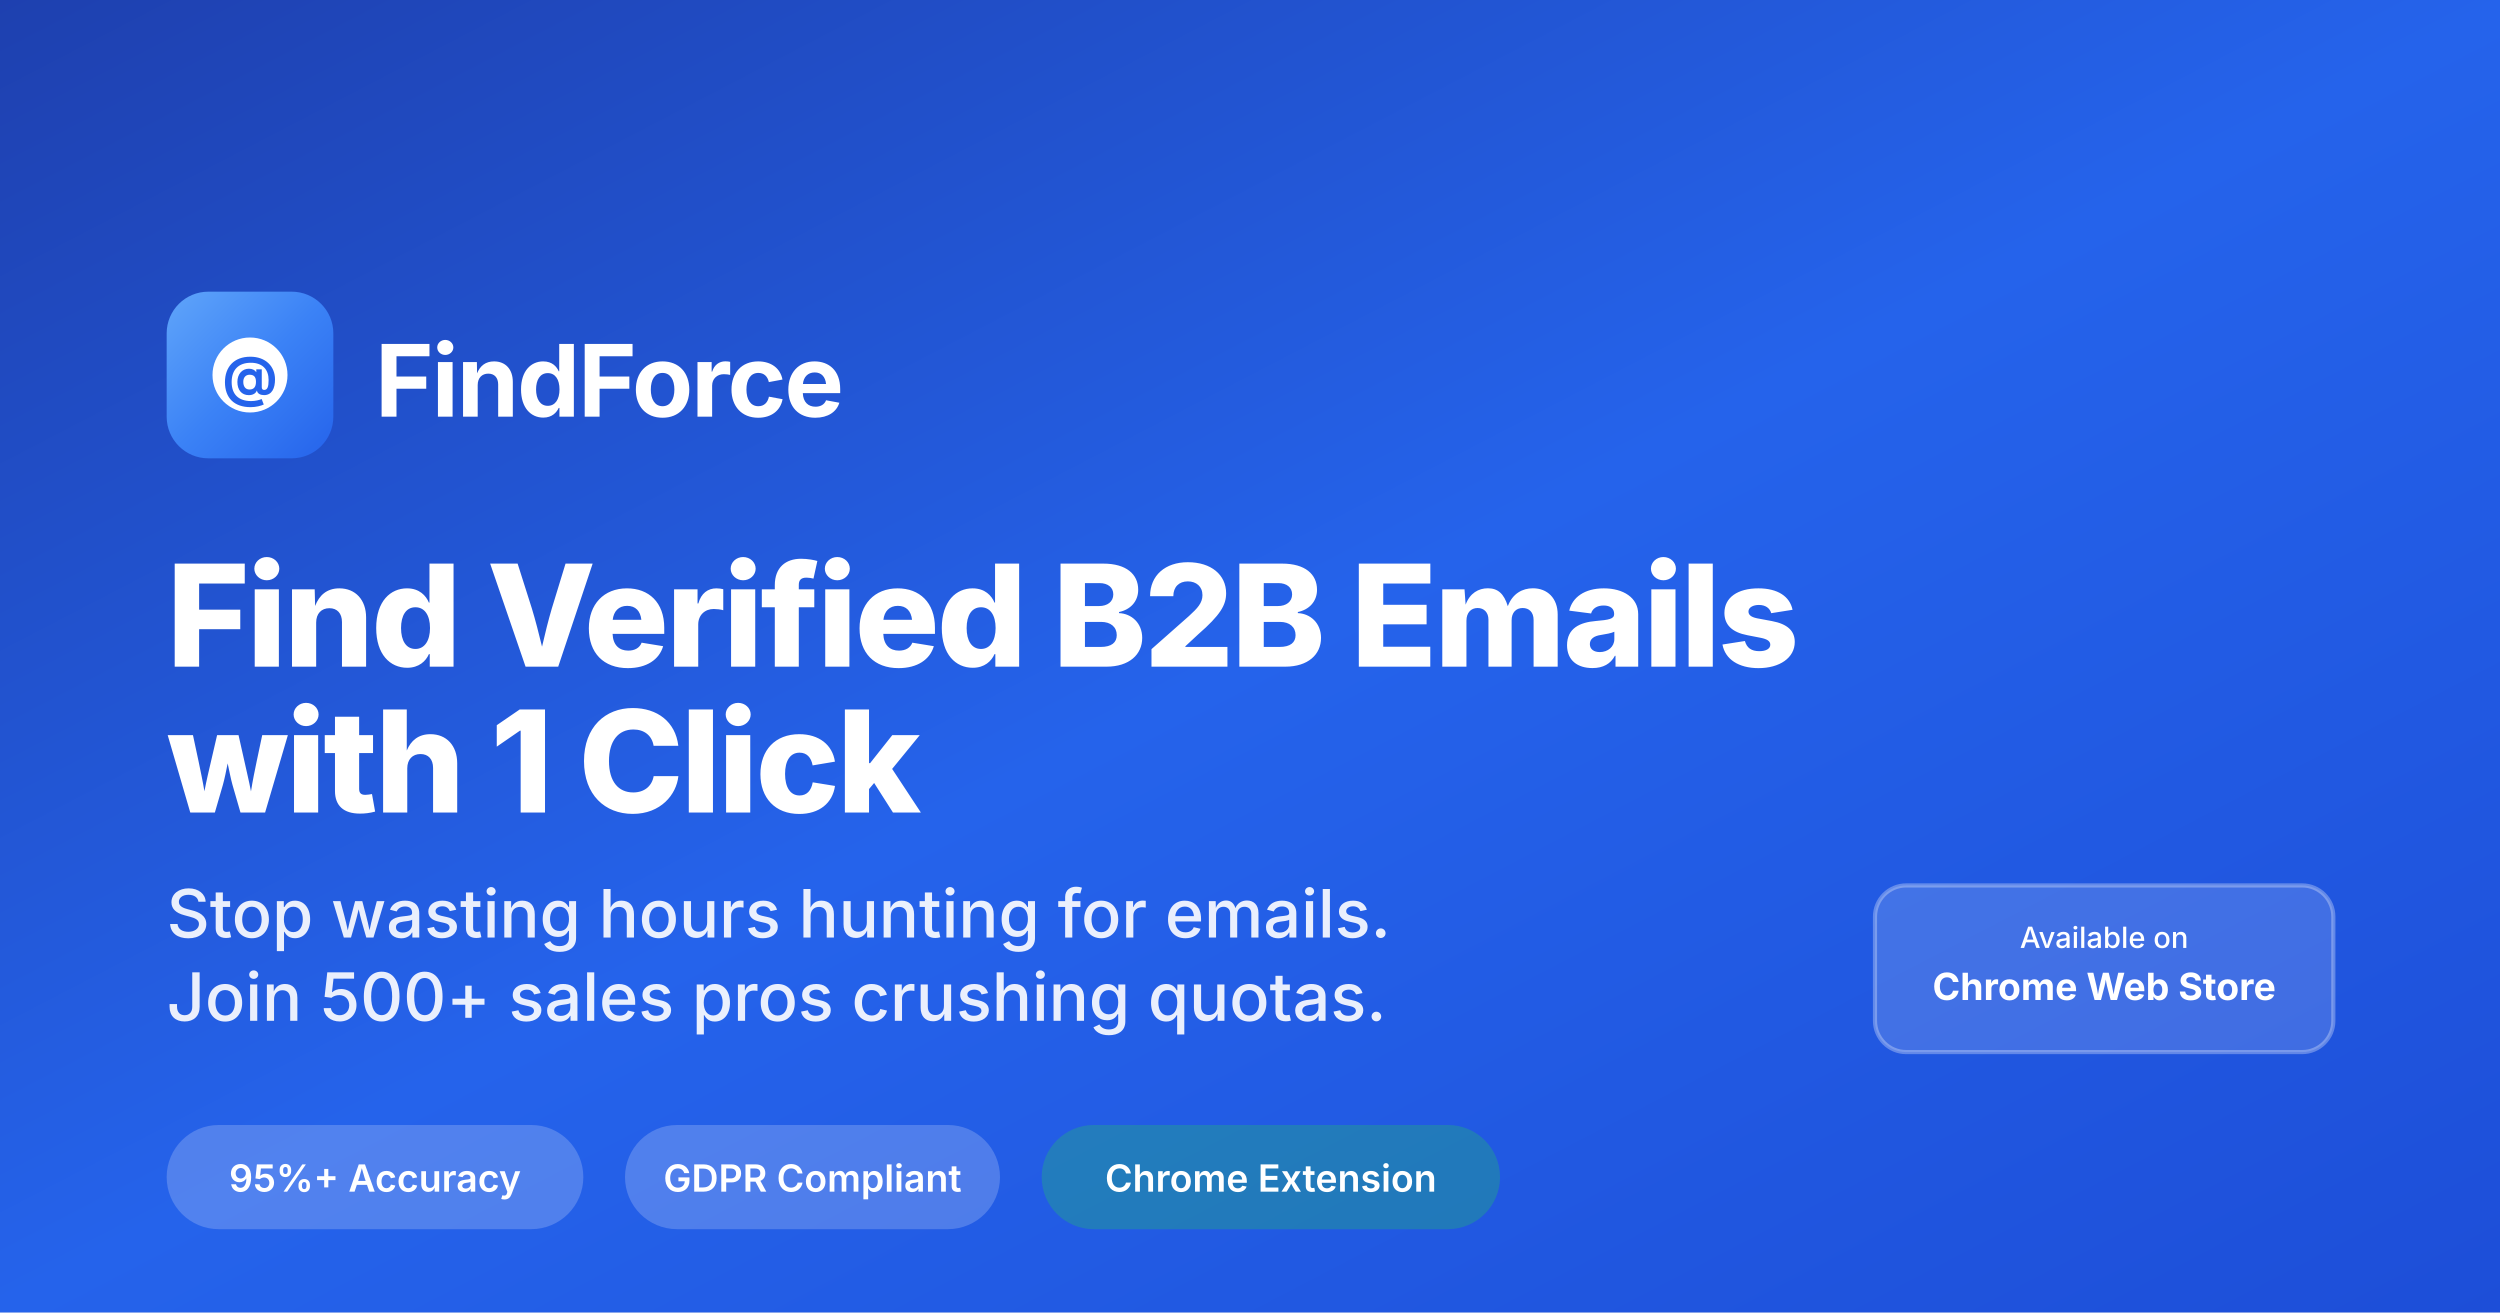
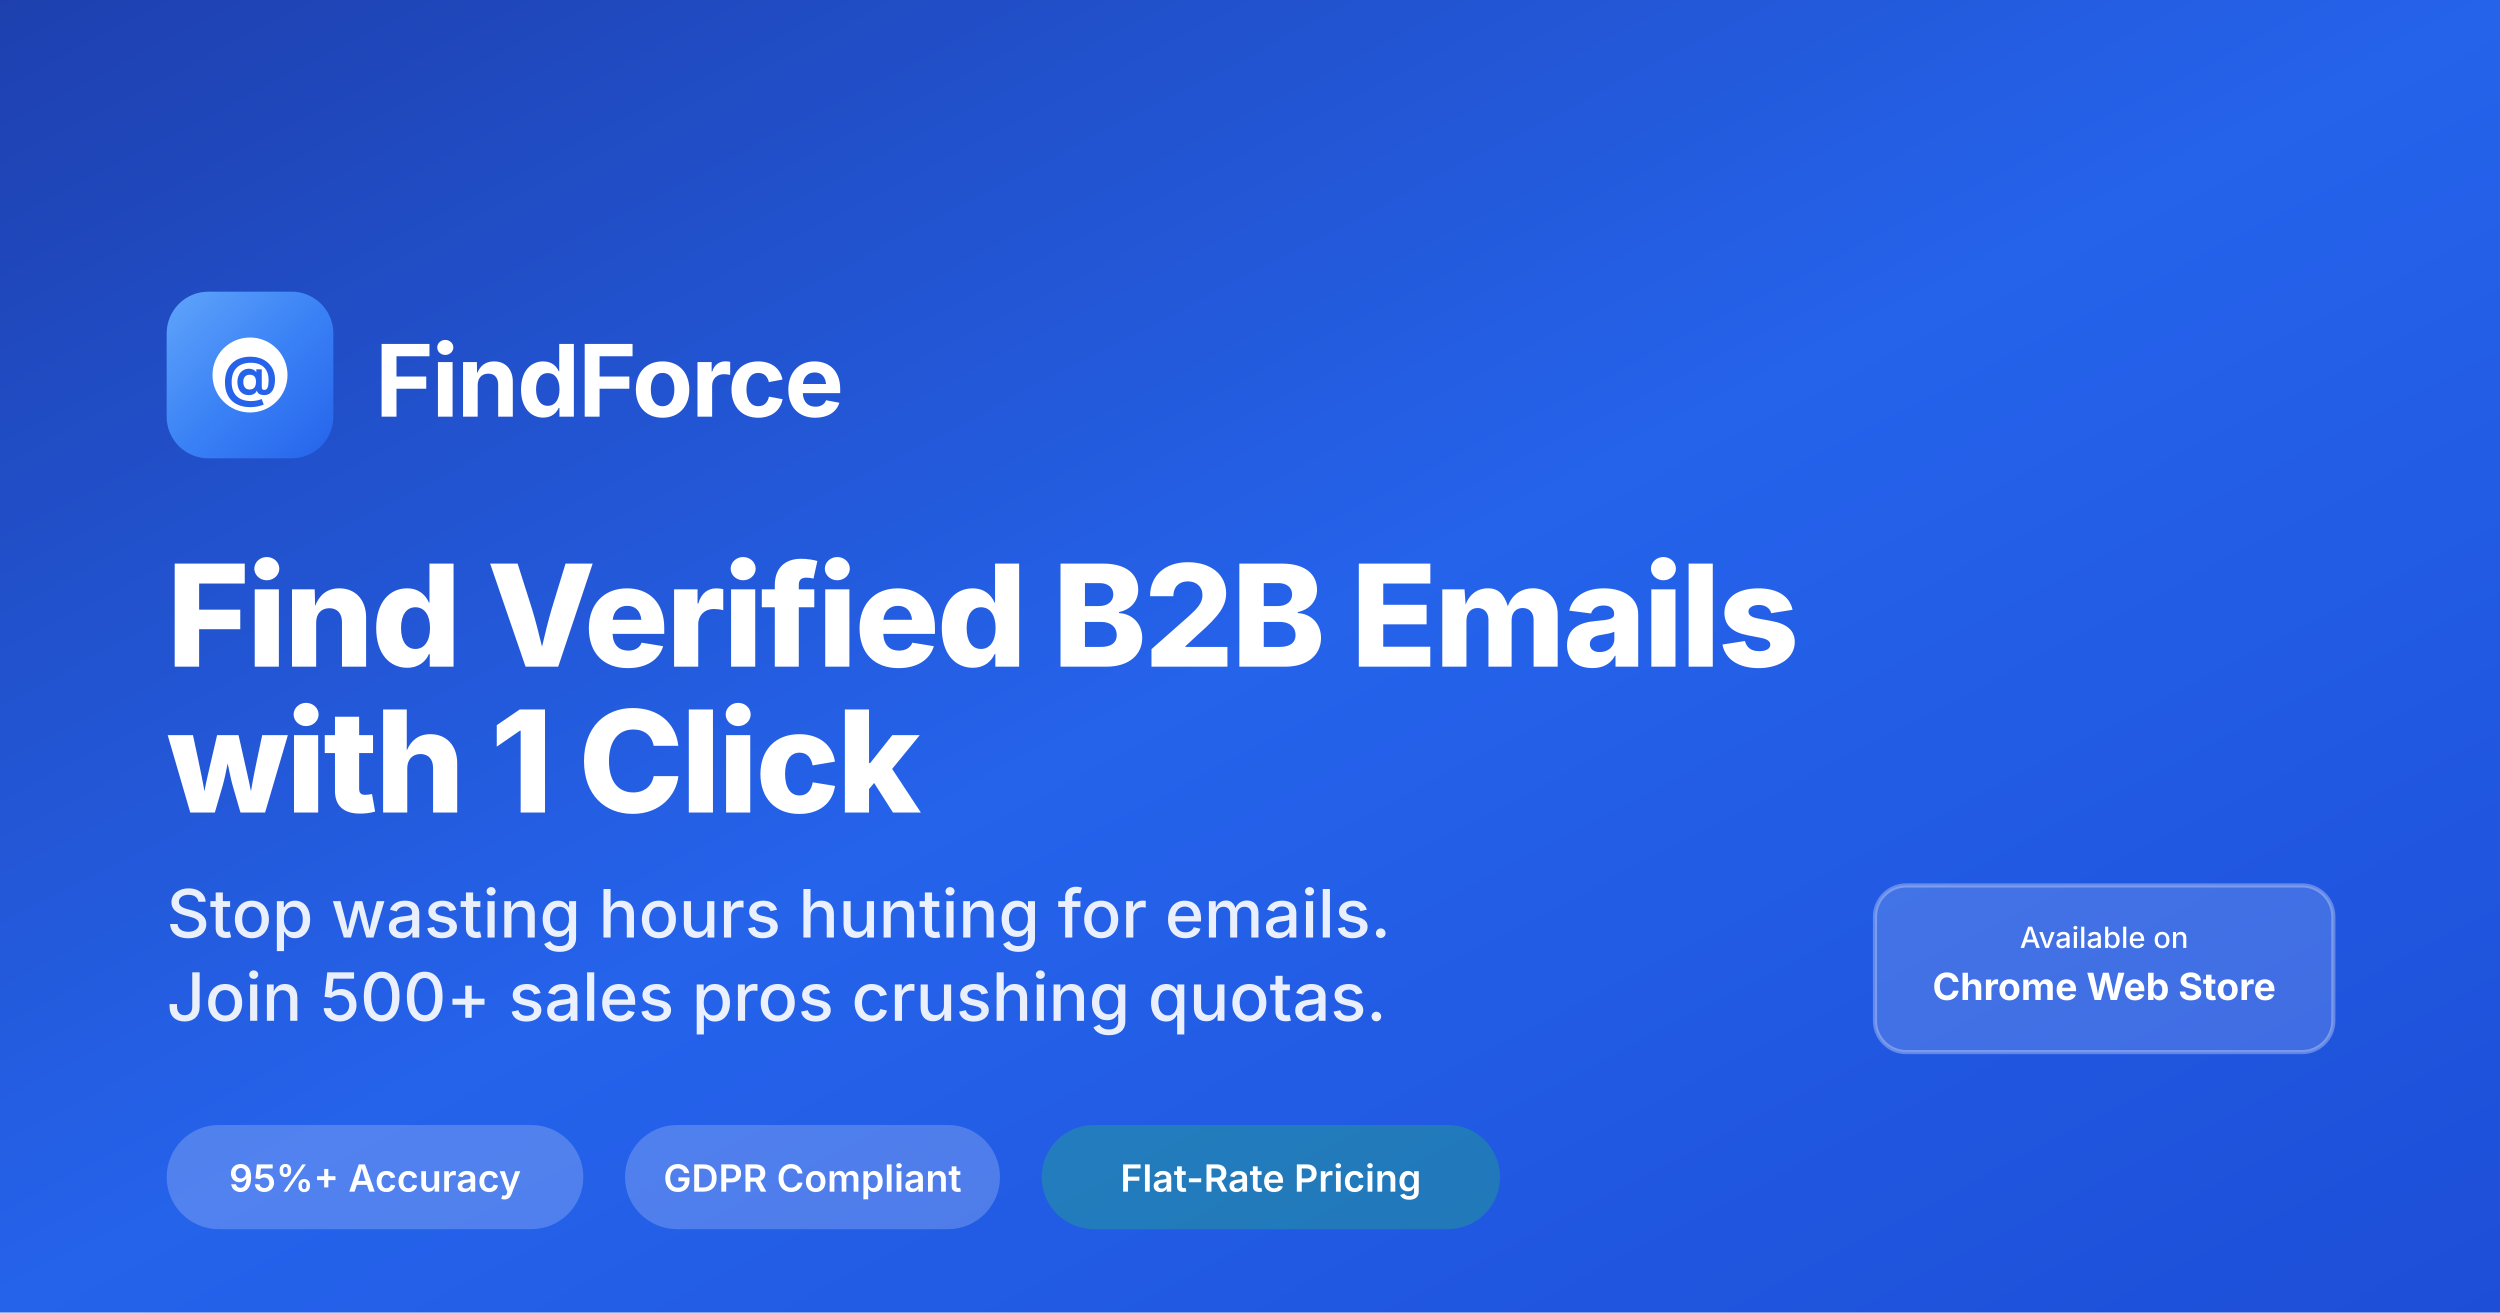
<svg xmlns="http://www.w3.org/2000/svg" width="1200" height="630" viewBox="0 0 1200 630" fill="none">
  <rect width="1200" height="630" fill="url(#backgroundGradient)" />
  <g transform="translate(80, 100)">
    <g transform="translate(0, 40)">
      <rect x="0" y="0" width="80" height="80" rx="20" fill="url(#logoGradient)" />
      <circle cx="40" cy="40" r="18" fill="white" />
      <text x="40" y="50" text-anchor="middle" fill="#2563eb" font-family="Inter, Arial, sans-serif" font-size="26" font-weight="700">@</text>
      <text x="100" y="60" fill="white" font-family="Inter, sans-serif" font-size="48" font-weight="700" letter-spacing="-0.02em">FindForce</text>
    </g>
    <text x="0" y="220" fill="white" font-family="Inter, sans-serif" font-size="68" font-weight="800" letter-spacing="-0.02em">Find Verified B2B Emails</text>
    <text x="0" y="290" fill="white" font-family="Inter, sans-serif" font-size="68" font-weight="800" letter-spacing="-0.02em">with 1 Click</text>
    <text x="0" y="350" fill="rgba(255, 255, 255, 0.9)" font-family="Inter, sans-serif" font-size="32" font-weight="500">Stop wasting hours hunting for emails.</text>
    <text x="0" y="390" fill="rgba(255, 255, 255, 0.9)" font-family="Inter, sans-serif" font-size="32" font-weight="500">Join 500+ sales pros crushing quotas.</text>
    <g transform="translate(0, 440)">
      <rect x="0" y="0" width="200" height="50" rx="25" fill="rgba(255, 255, 255, 0.2)" />
      <text x="100" y="32" text-anchor="middle" fill="white" font-family="Inter, sans-serif" font-size="18" font-weight="600">95%+ Accuracy</text>
      <rect x="220" y="0" width="180" height="50" rx="25" fill="rgba(255, 255, 255, 0.2)" />
      <text x="310" y="32" text-anchor="middle" fill="white" font-family="Inter, sans-serif" font-size="18" font-weight="600">GDPR Compliant</text>
      <rect x="420" y="0" width="220" height="50" rx="25" fill="rgba(34, 197, 94, 0.3)" />
-       <text x="530" y="32" text-anchor="middle" fill="white" font-family="Inter, sans-serif" font-size="18" font-weight="600">Chrome Extension</text>
+       <text x="530" y="32" text-anchor="middle" fill="white" font-family="Inter, sans-serif" font-size="18" font-weight="600">Flat-Rate Pricing</text>
    </g>
  </g>
  <g transform="translate(900, 425)">
    <rect x="0" y="0" width="220" height="80" rx="15" fill="rgba(255, 255, 255, 0.15)" stroke="rgba(255, 255, 255, 0.3)" stroke-width="2" />
    <text x="110" y="30" text-anchor="middle" fill="white" font-family="Inter, sans-serif" font-size="14" font-weight="500">Available on</text>
    <text x="110" y="55" text-anchor="middle" fill="white" font-family="Inter, sans-serif" font-size="18" font-weight="700">Chrome Web Store</text>
  </g>
  <defs>
    <linearGradient id="backgroundGradient" x1="0%" y1="0%" x2="100%" y2="100%">
      <stop offset="0%" style="stop-color:#1e40af" />
      <stop offset="50%" style="stop-color:#2563eb" />
      <stop offset="100%" style="stop-color:#1d4ed8" />
    </linearGradient>
    <linearGradient id="logoGradient" x1="0%" y1="0%" x2="100%" y2="100%">
      <stop offset="0%" style="stop-color:#60a5fa" />
      <stop offset="50%" style="stop-color:#3b82f6" />
      <stop offset="100%" style="stop-color:#2563eb" />
    </linearGradient>
  </defs>
</svg>
